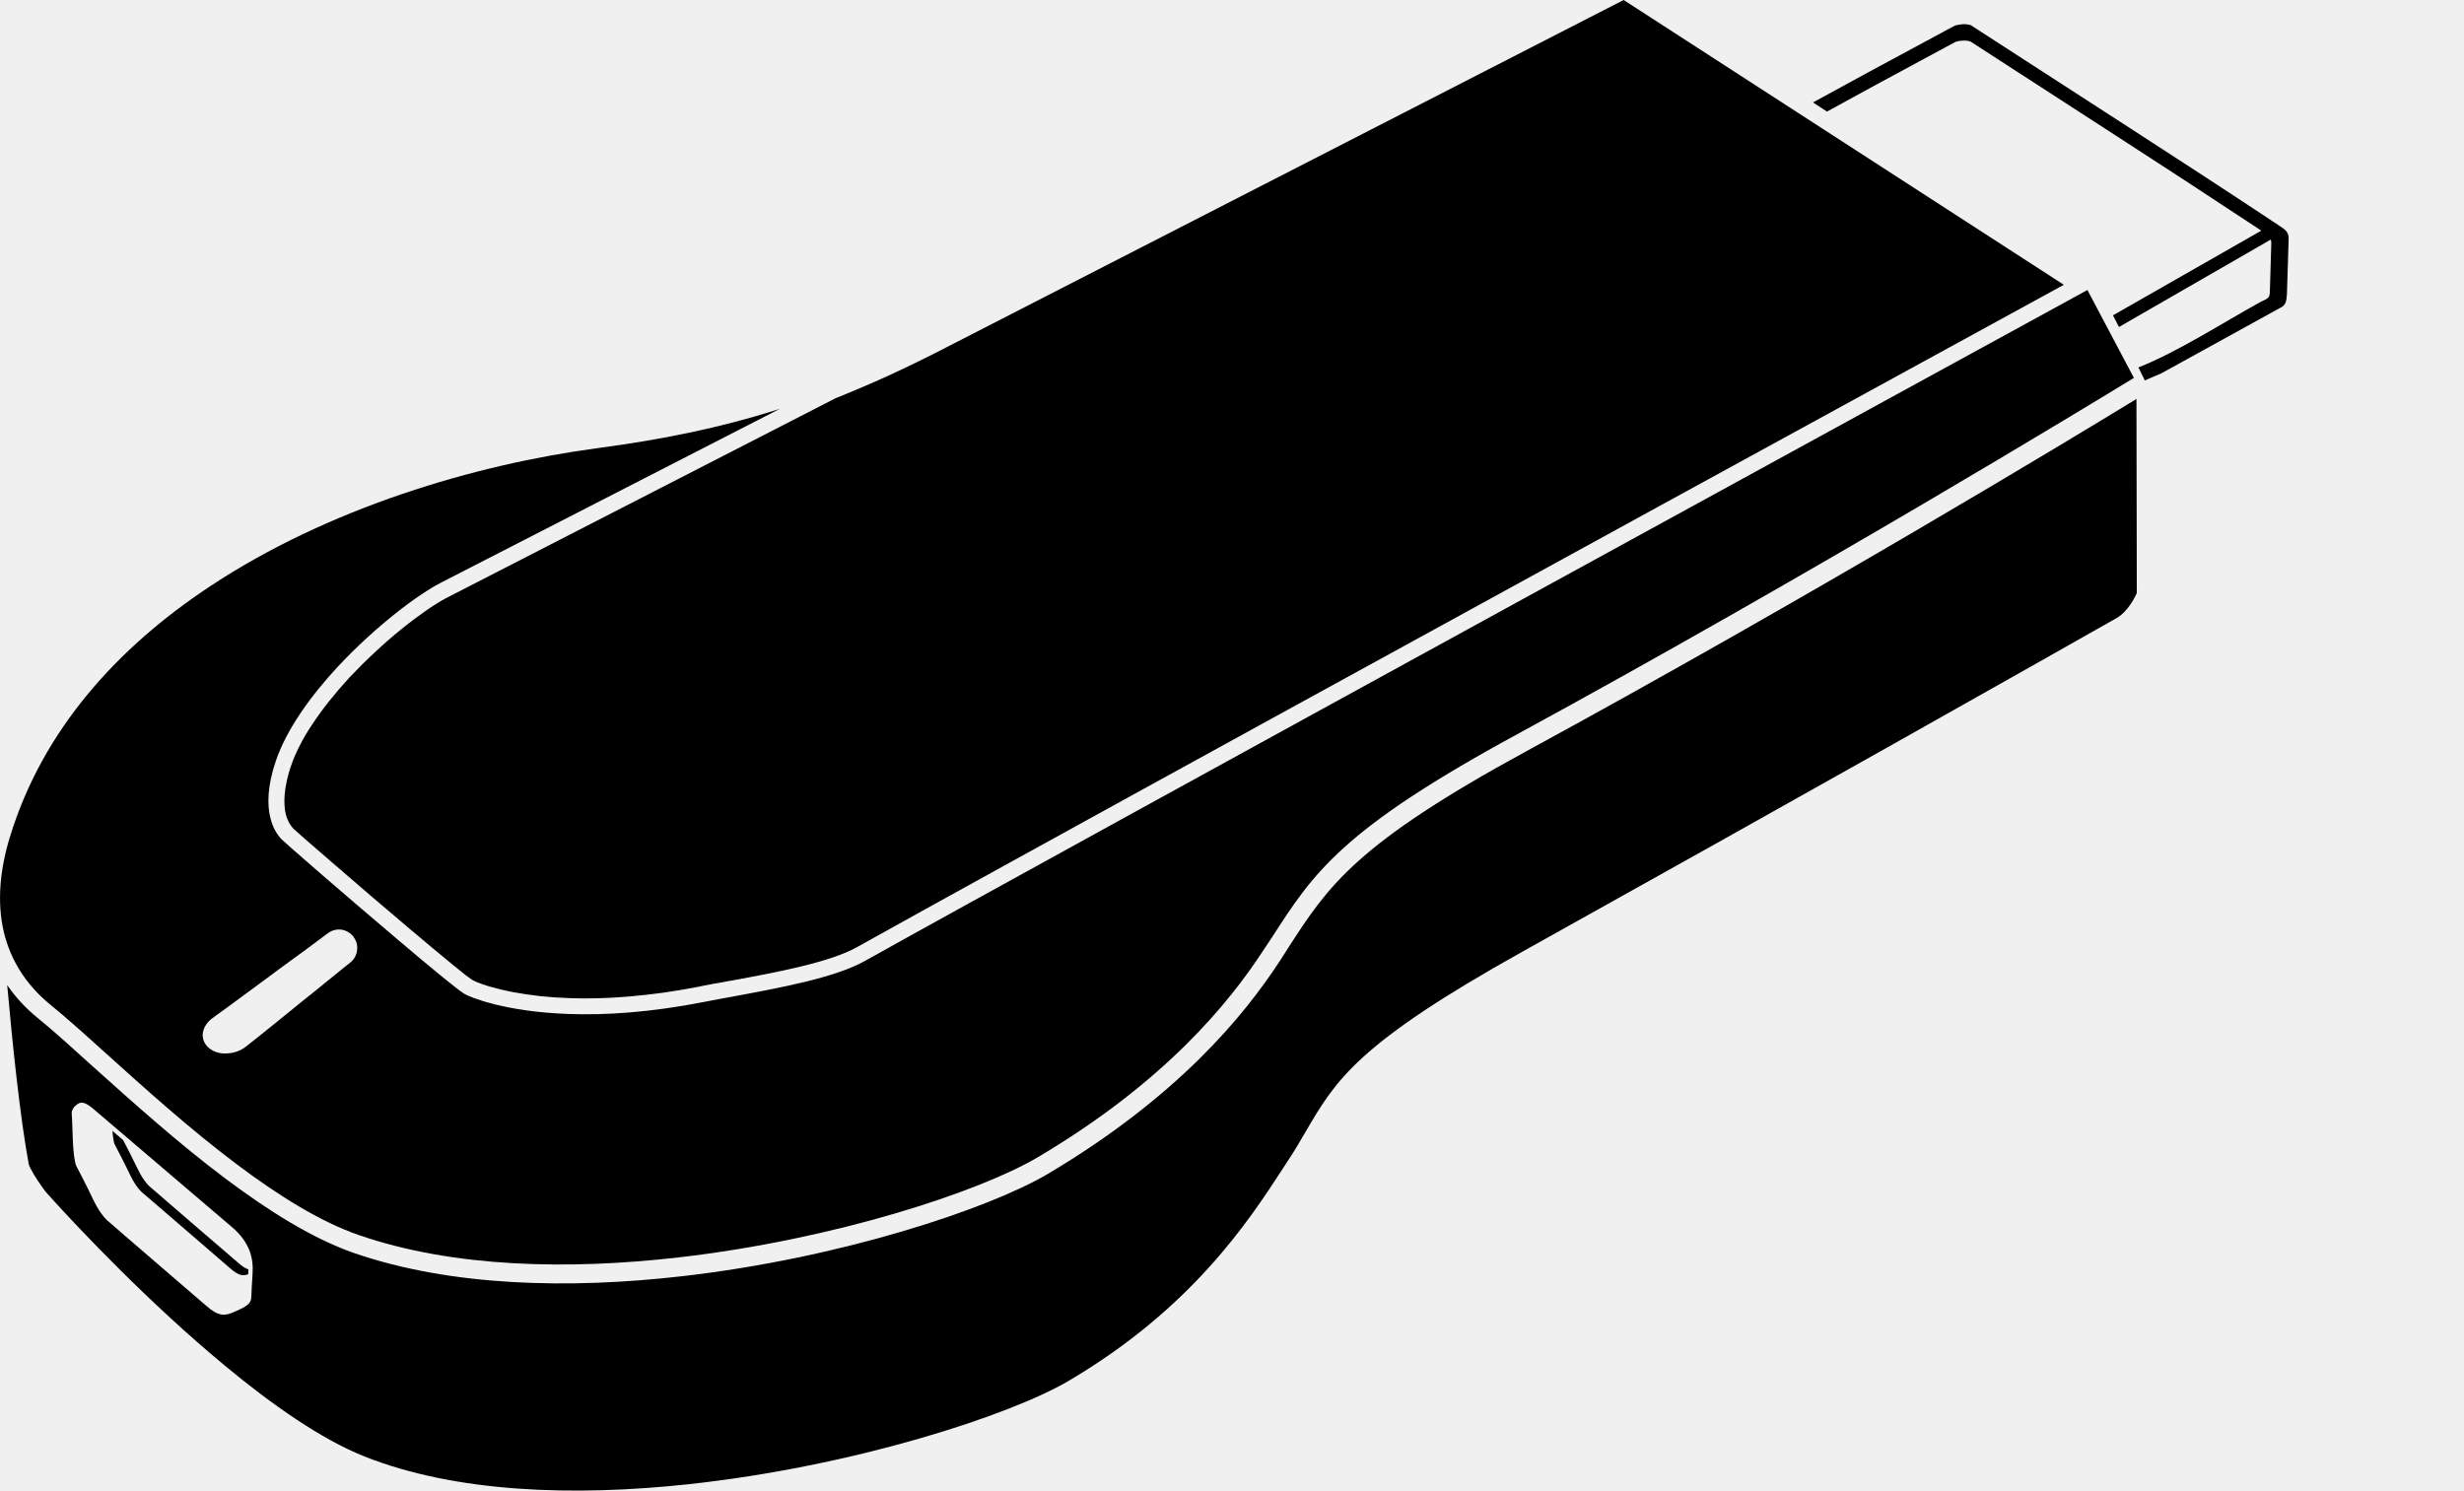
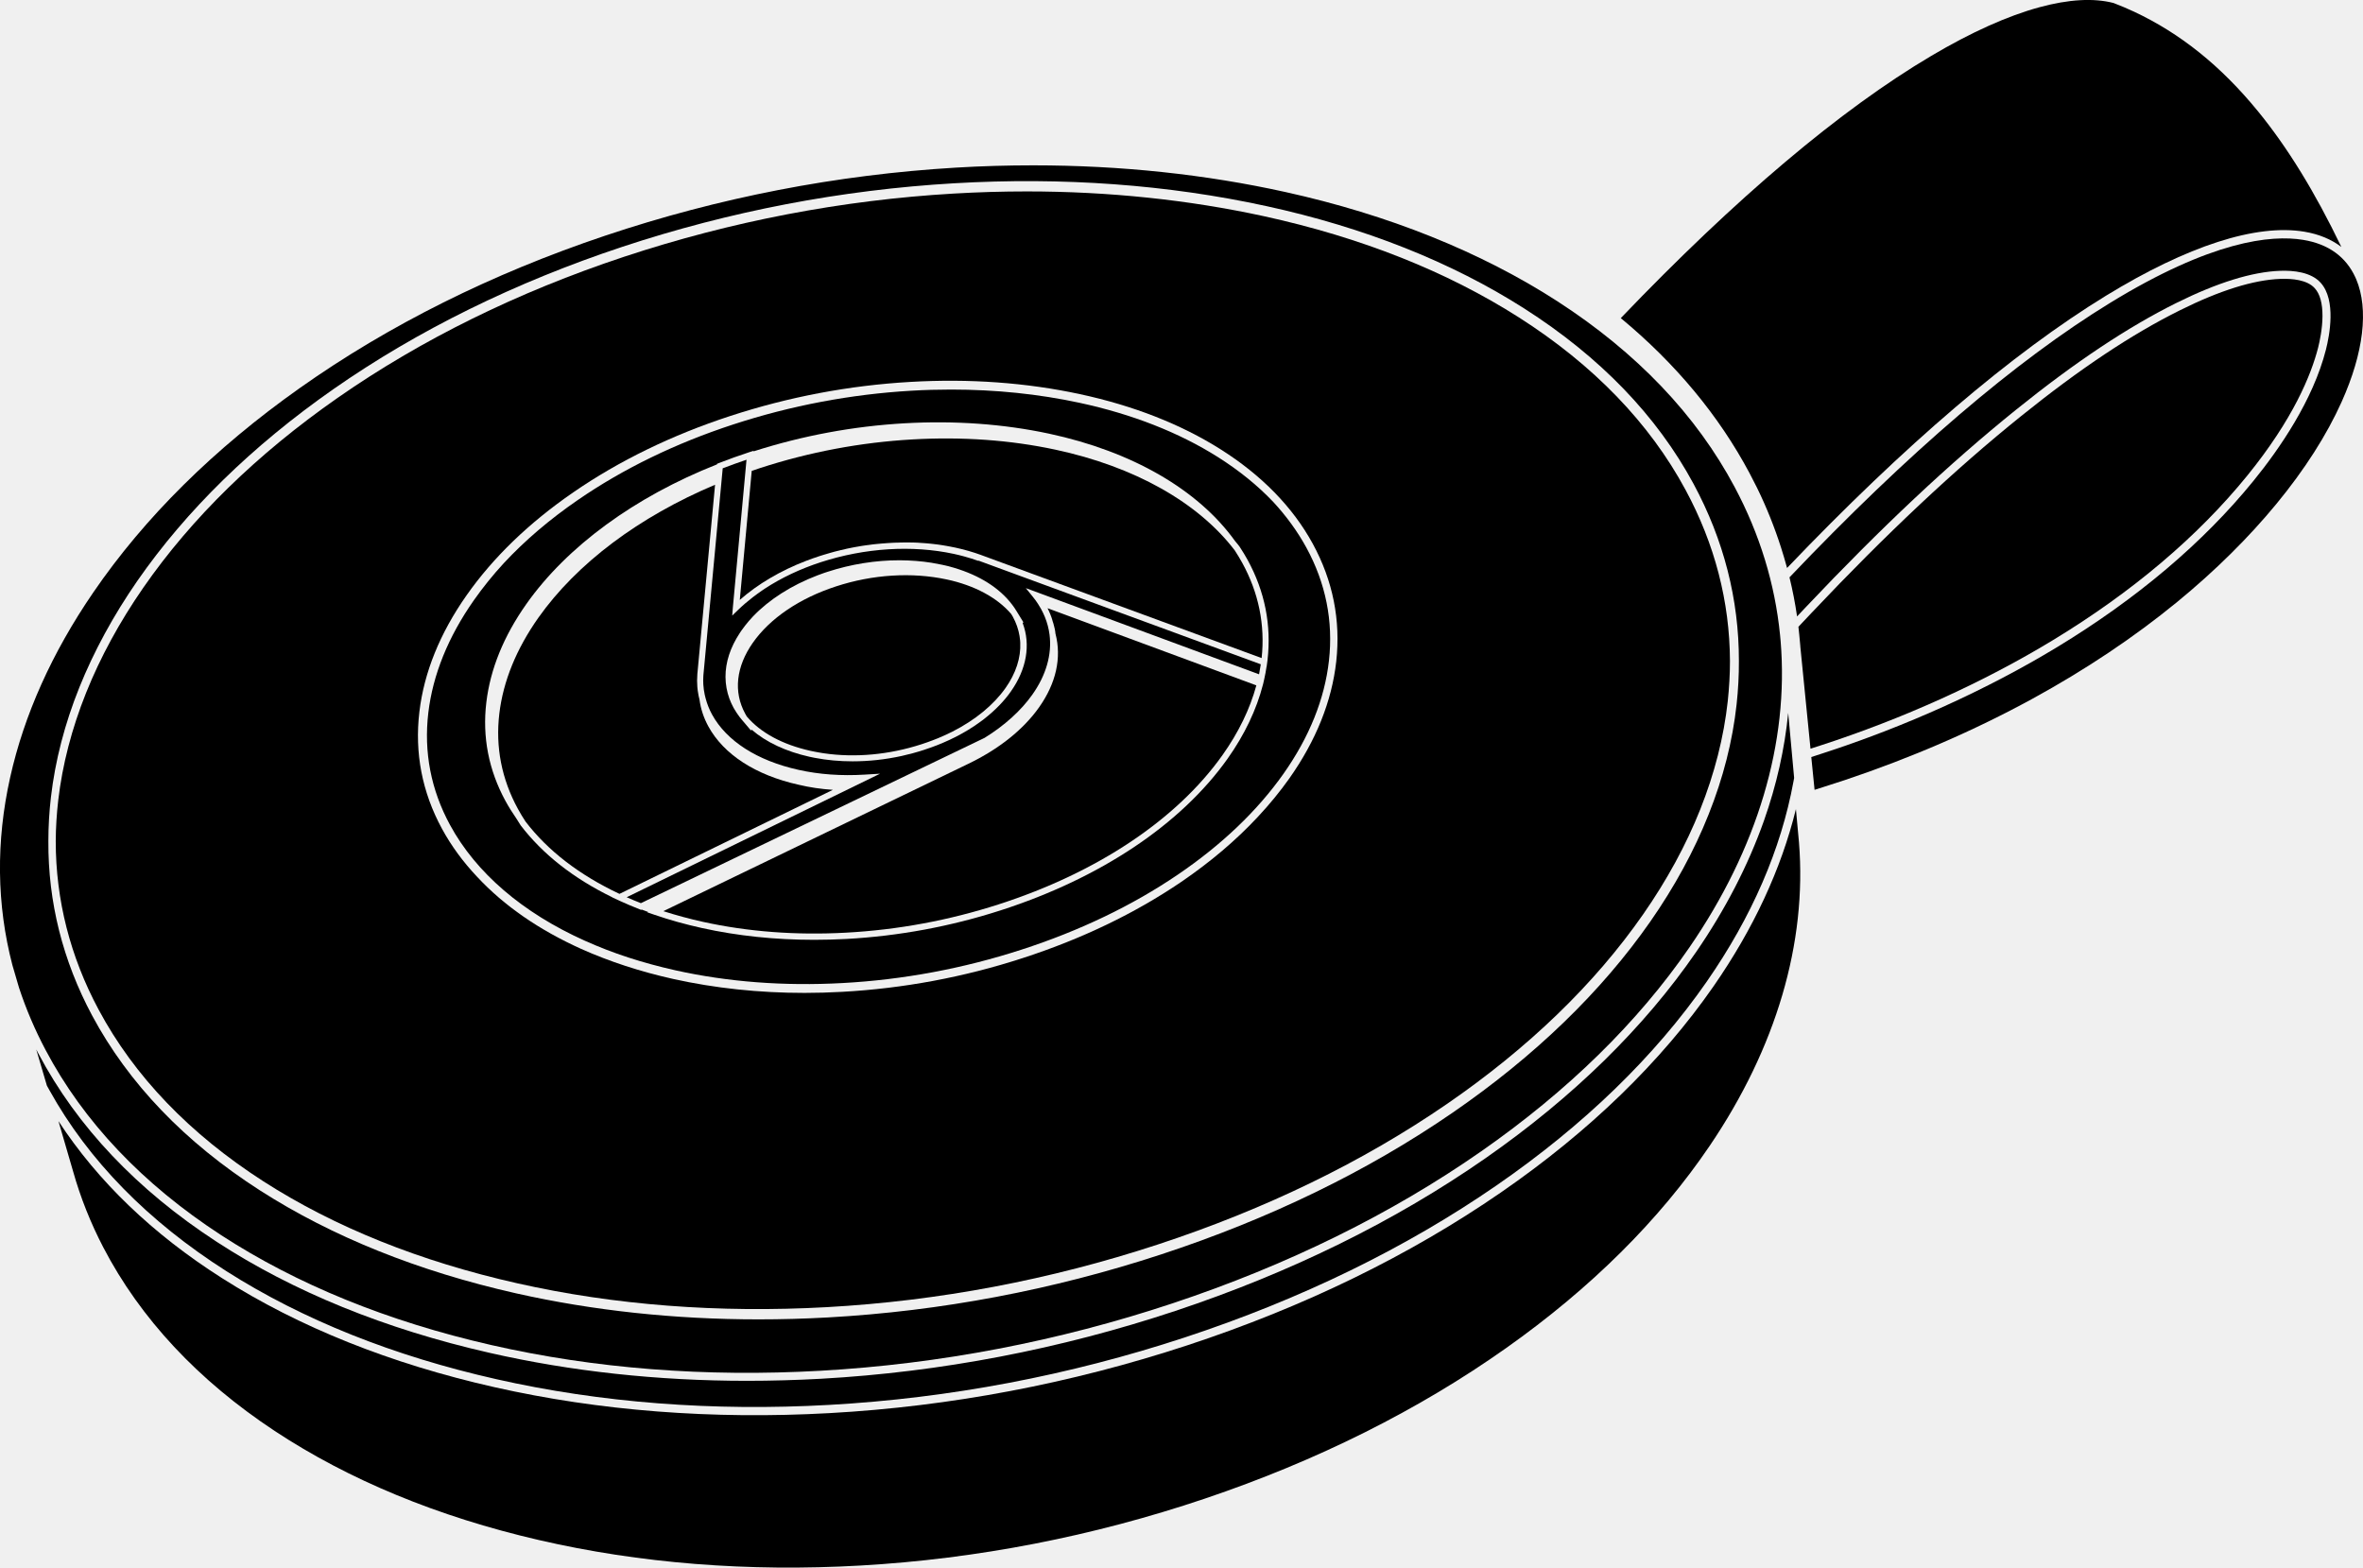
- <svg xmlns="http://www.w3.org/2000/svg" version="1.1" id="Layer_1" x="0px" y="0px" viewBox="0 0 2619.26 1584.8" style="enable-background:new 0 0 2619.26 1584.8;" xml:space="preserve">
+ <svg xmlns="http://www.w3.org/2000/svg" version="1.1" id="Layer_1" x="0px" y="0px" viewBox="0 0 3306.9 2193.9" style="enable-background:new 0 0 3306.9 2193.9;" xml:space="preserve">
  <style type="text/css">
- 	.st0{stroke:#FFFFFF;stroke-width:4.611;}
+ 	.st0{fill-rule:evenodd;clip-rule:evenodd;}
</style>
-   <g id="Layer_x0020_1">
-     <path d="M311.8,880.98c0.86,0.74,5.53,4.92,12.91,11.43c7.99,6.88,19.06,16.6,32.09,27.78c11.68,10.08,25.08,21.51,38.97,33.56   c12.42,10.57,25.2,21.51,37.74,32.09c9.34,7.87,18.44,15.49,26.92,22.62c7.87,6.52,14.88,12.29,20.53,16.97   c5.41,4.43,10.2,8.24,14.02,11.31c2.95,2.21,5.04,3.81,6.39,4.67l0.86,0.49c1.72,1.11,7.38,3.69,17.58,6.76   c6.76,1.97,15.37,4.18,25.69,6.15c8.61,1.6,18.32,3.07,29.14,4.3l0,0c9.59,0.98,20.16,1.72,31.47,2.09h0.25   c9.1,0.37,18.81,0.37,29.01,0.12c10.2-0.25,21.27-0.86,32.95-1.84c11.68-0.98,23.85-2.34,36.51-4.06   c12.05-1.72,24.71-3.81,37.99-6.39l2.09-0.49c1.35-0.25,3.57-0.74,6.39-1.23c2.21-0.37,5.04-0.98,8.36-1.6   c4.67-0.86,7.38-1.35,8.61-1.48c2.09-0.37,4.67-0.86,7.75-1.48l1.72-0.25c47.58-8.73,104.25-19.3,133.27-35.53l0.86-0.49l0,0   c35.9-20.04,92.2-51.27,161.66-89.5c80.65-44.5,179.37-98.72,284.6-156.5c127-69.71,271.2-148.76,405.7-222.4   c197.69-108.19,367.83-201.25,430.04-235.3L1725.96,0l-719.31,368.94l0,0l-3.07,1.6c-10.2,5.29-20.16,10.2-29.75,14.88   c-9.47,4.67-19.18,9.22-29.01,13.77c-9.71,4.43-19.18,8.61-28.52,12.54c-9.59,4.06-18.81,7.99-27.91,11.56L477.4,634.24l0,0l0,0   l0,0c-6.52,3.2-14.38,7.99-23.24,14.02c-8.48,5.9-17.95,12.91-27.66,20.78c-9.22,7.5-18.81,15.74-28.28,24.71   c-8.97,8.24-17.83,17.09-26.43,26.19l-2.21,2.46c-6.76,7.38-13.28,15-19.55,22.87c-6.39,7.99-12.42,16.23-17.83,24.46   c-5.16,7.62-9.71,15.24-13.52,22.87c-3.69,7.13-6.88,14.26-9.22,21.39l-0.61,1.6c-1.72,5.53-3.2,10.57-4.18,15.37   c-1.11,5.16-1.72,9.84-2.09,14.14c-0.37,4.18-0.37,7.87-0.12,11.19c0.12,3.32,0.61,6.27,1.23,8.73l0.12,0.86   c0.49,1.97,1.11,3.69,1.84,5.29c0.74,1.84,1.48,3.32,2.34,4.67c0.74,1.23,1.48,2.21,2.09,3.07c0.61,0.74,1.11,1.35,1.6,1.84h0.12   V880.98z" />
-     <path d="M748.23,1065.26c-57.17,11.19-104.87,14.14-142.73,12.79c-68.97-2.21-106.71-18.19-112.24-21.64   c-7.25-4.55-36.88-28.89-70.69-57.66c-54.58-46.1-120.6-103.51-123.43-106.59c-2.46-2.83-8.85-9.71-11.93-23.48   c-3.07-12.91-3.32-32.46,6.15-60.12c11.56-33.69,37.13-68.97,66.02-100.07c39.09-41.8,84.46-76.47,110.28-89.5l359.47-184.41   c-1.72,0.49-3.69,1.11-5.66,1.84c-58.03,18.19-118.02,30.73-188.71,40.08c-129.58,17.33-285.71,63.44-411.97,147.16   C125.18,688.33,45.64,775.5,10.72,889.22C0.27,923.02-3.78,958.68,4.33,991.99c6.88,27.66,22.13,54.09,49.42,76.34   c16.35,13.28,36.64,31.47,59.63,52.25c39.96,36.02,88.27,79.66,138.18,117.16c43.77,32.95,88.64,61.1,129.95,75.36   c100.44,34.67,223.01,37.13,339.8,23.73c166.21-19.06,320.01-69.95,381.6-106.34c67.37-39.83,118.27-80.89,156.87-118.88   c38.48-37.99,64.79-73.03,83.35-101.55c4.06-6.02,6.39-9.71,8.85-13.28c44.26-68.72,73.76-114.58,260.51-216   c316.69-172.48,606.95-349.15,655.88-379.02l-49.42-93.43c-99.09,54.22-1089.85,596.13-1299.71,713.41   c-31.84,17.83-91.1,28.64-140.15,37.74C768.52,1061.33,758.31,1063.3,748.23,1065.26z M225.74,1082.47L225.74,1082.47z    M335.89,1052.85c-5.41,4.43-10.2,8.11-13.4,10.7c-7.99,6.52-16.23,13.28-24.71,20.04l-4.06,3.32l-15.61,12.54l-16.23,12.91   c-5.41,4.43-12.42,7.01-19.3,7.5c-6.76,0.74-13.77-0.74-18.93-4.55c-1.97-1.23-3.44-2.7-4.79-4.55c-2.46-3.2-3.44-7.01-3.44-10.7   c0.25-3.81,1.48-7.62,3.93-11.06c1.6-2.34,3.81-4.55,6.39-6.52l18.19-13.15l17.46-12.91c5.53-4.06,11.06-7.99,16.35-12.05   c5.29-3.81,10.57-7.62,15.61-11.56c8.48-6.15,14.14-10.33,19.67-14.38l9.47-6.88l13.4-9.96c4.3-3.2,8.73-6.52,12.91-9.59l0.25-0.12   c4.3-3.2,9.59-4.18,14.38-3.44c4.79,0.86,9.34,3.44,12.42,7.62l0.12,0.37c3.07,4.06,4.3,9.1,3.57,13.77   c-0.49,4.92-2.83,9.47-6.76,12.79l-7.87,6.27c-5.29,4.3-10.7,8.61-16.23,13.15L335.89,1052.85z" />
-     <path d="M1113.85,1248.07c-63.44,37.37-220.43,89.62-389.22,108.8c-119.25,13.65-245.02,10.94-348.29-24.71   c-43.64-15.12-90.24-44.38-135.6-78.31c-51.27-38.36-100.56-82.86-141.63-119.62c-22.5-20.41-42.41-38.48-58.64-51.63   c-13.4-10.82-24.22-22.74-32.82-35.28c5.66,62.94,13.65,140.27,22.87,190.19c0.37,2.09,2.95,6.76,6.02,12.05   c5.04,8.11,11.19,16.72,13.65,19.42c36.64,40.69,110.15,117.78,188.59,182.69c50.53,42.05,103.02,78.56,148.26,96.63   c97.24,38.73,222.76,42.78,344.11,29.75c176.29-18.93,343.49-73.52,405.57-110.4c130.31-77.08,190.19-168.67,227.56-226.21   l3.57-5.53c8.24-12.29,14.38-22.87,20.04-32.7c32.33-55.32,54.83-93.43,230.63-191.54c140.4-78.19,278.82-155.76,392.67-219.81   c116.3-65.4,199.9-112.73,238.75-134.74c11.56-6.52,19.3-21.51,21.51-26.55l-0.37-206.41c-67.74,41.43-345.21,209.36-648.26,374.35   c-182.32,99.21-210.96,143.47-253.62,209.49c-3.2,5.16-6.64,10.45-8.61,13.52c-19.18,29.26-46.35,65.53-86.18,104.74   C1234.82,1165.21,1182.57,1207.26,1113.85,1248.07z M97.27,1177.26L97.27,1177.26z M268.52,1352.82   c-0.37,5.53-0.49,10.57-0.86,14.75c-0.25,7.01-0.61,12.42-0.74,13.4c-0.25,1.6-0.86,3.69-3.81,6.27   c-2.21,1.84-6.02,4.06-12.66,6.88c-5.66,2.58-9.96,4.06-15,3.44c-4.92-0.86-9.71-3.57-16.84-9.84   c-13.03-11.31-98.35-84.58-102.16-88.15c-0.98-0.61-8.97-6.76-16.97-23.36c-7.99-16.97-18.32-36.51-18.32-36.51   c-0.49-0.98-3.2-7.62-3.93-32.46c-0.49-16.47-0.86-21.39-0.98-22.99v-0.74c0-0.98,0-1.23,0.12-1.84v-0.12   c0.37-1.23,0.98-2.46,1.84-3.81c0.74-0.98,1.72-2.09,2.95-2.95l0.12-0.12c2.95-2.21,6.39-4.92,15.74,2.46l0.25,0.12l149.62,127.61   c9.59,8.11,15.12,16.6,18.32,24.71C268.28,1337.7,269.02,1345.69,268.52,1352.82z" />
-     <path d="M252.42,1341.88L252.42,1341.88z M255.49,1355.28c1.72,0.49,3.44,0.49,5.16,0.25c0.98-0.12,2.09-0.37,3.07-0.74l0.25-2.34   v-1.72v-1.23c-0.98-0.25-1.97-0.74-3.07-1.35c-0.61-0.25-1.23-0.61-1.84-0.98c-1.97-1.35-4.06-2.95-6.64-5.29   c-12.05-10.33-90.97-78.19-91.71-79.05c-0.74-0.49-7.5-5.66-14.38-20.16c-2.95-6.02-6.15-12.54-8.97-18.07   c-0.86-1.72-1.72-3.44-2.58-5.04c-1.6-3.2-2.95-5.78-3.93-7.5l-11.31-9.71c0.12,1.72,0.25,3.2,0.37,4.55   c0.98,7.87,1.84,9.47,1.84,9.47c0,0.12,9.47,17.83,16.6,32.82c7.01,14.75,13.89,19.55,13.89,19.55   c0.25,0.25,79.66,68.48,91.84,79.17C248.98,1352.2,252.42,1354.42,255.49,1355.28z" />
-     <line class="st0" x1="2619.23" y1="84.83" x2="2619.23" y2="84.83" />
-     <line class="st0" x1="1187.61" y1="173.59" x2="1187.61" y2="173.59" />
-     <path d="M2403.72,245.26l-157.61,89.99l6.39,12.42l161.3-92.94c0.49,1.11,0.61,2.34,0.61,3.69v0.37l-0.12,4.06l-1.35,45.49   c-0.25,7.87-0.25,8.24-10.2,12.79c-39.71,21.88-88.39,53.36-129.58,69.46l6.76,13.89l17.95-7.75c-0.12-0.25,0,0.25,0,0   l126.26-69.58c6.02-2.7,6.39-7.99,6.76-12.91l0.12-0.37v-0.25l1.72-55.81l0.12-4.3v-0.37c0-6.64-4.18-9.47-9.96-13.15   c-0.25-0.12-0.74-0.49-1.6-1.11c-67.99-45-91.84-60.36-156.13-102.04c-37.25-24.1-88.02-56.92-169.16-109.42l-0.12-0.25l-0.25-0.12   c-2.09-0.98-5.29-1.35-8.48-1.35c-3.81,0.25-8.11,0.98-9.71,1.84l-89.38,48.19l-60.85,33.19l14.88,9.71l53.97-29.51l82.25-44.38   c1.48-0.74,5.41-1.48,8.97-1.6c2.83,0,5.78,0.25,7.75,1.23l0.12,0.12l0.25,0.12c74.62,48.31,121.22,78.56,155.52,100.69   c59.01,38.23,81.02,52.49,143.59,93.8h0.12L2403.72,245.26z" />
-   </g>
+   <path class="st0" d="M2517.6,1179.1c11.3,140.4-31.9,287.2-124.9,424.4c-70.4,104-166.3,199.3-285,283.2  c-122.7,86.8-264.5,157.7-421.7,210.7c-156.5,52.8-318.5,84.3-481.6,93.6c-157.6,9-309.1-3-450.4-35.7  c-141.4-32.7-265.7-84.1-369.5-152.6c-107.3-70.9-188.1-157.4-239.9-256.9c-17.8-34.2-32-69.9-42.2-106.1l-20.6-70.7  c54.9,84.1,131.8,158.1,229.1,219.9c107.5,68.4,235.7,119.7,381.1,152.5c147.1,33.2,304.8,45.4,468.8,36.3  c169.6-9.4,338.1-41.4,500.8-94.9c163.5-53.8,311.1-125.8,438.8-213.9c123.8-85.4,223.9-182.5,297.5-288.4  c55.9-80.5,94.7-163.9,115.4-248.1L2517.6,1179.1z" />
+   <path class="st0" d="M2502.5,997.7l8.3,91l-0.9,4.9c-17.4,95.1-58.3,189.4-121.4,280.2c-72.8,104.8-171.9,200.9-294.6,285.5  c-126.8,87.5-273.5,159-435.9,212.5c-161.7,53.2-329.2,85-497.8,94.4c-162.9,9.1-319.6-3-465.6-36c-144.1-32.5-271.1-83.3-377.5-151  c-110-70-193.4-155.2-247.9-253.4l-3.6-6.5l-14.9-50.6c1,2,2.1,4,3.1,5.9c54,102.1,137.9,190.7,249.4,263.3  c107.3,69.9,235.8,122.2,381.8,155.4c114.1,26,235.4,39.2,360.6,39.2c34,0,68.9-1,103.4-2.9c167.9-9.4,334.7-41.4,495.7-94.9  c161.8-53.8,308-125.8,434.4-213.9c122.5-85.4,221.6-182.5,294.5-288.4c41-59.6,72.9-121.5,95-183.9  C2486.3,1098.4,2497.6,1047.8,2502.5,997.7" />
+   <path class="st0" d="M2430.3,985.7c2.2-20.2,3.3-40.7,3.2-60.7c0.1-86.1-21.2-169.4-63.4-247.7c-51.4-95.4-131.1-178-236.9-245.5  c-102-65.1-223.6-113.4-361.2-143.4c-137.7-30-284.7-40.8-436.8-31.9c-157.5,9.2-313.7,39.1-464.2,88.9  c-150.2,49.8-286.3,116.8-404.4,199.2C353,624,260.7,714.3,192.3,812.8c-33.6,48.5-60.9,98.7-81.2,149.1  c-20.5,51-33.9,102.7-39.8,153.6c-2.4,20.5-3.6,41.2-3.6,61.6c-0.5,85.2,20.1,167.4,61.3,244.3c50.8,94.8,129.7,177.1,234.5,244.4  c100.9,64.8,221.7,113.4,358.9,144.3c107.3,24.1,221.3,36.4,339,36.4c32,0,64.7-0.9,97.2-2.7c157.8-8.8,314.6-38.4,466-88.1  c152.1-49.9,289.5-116.7,408.3-198.5c115.2-79.3,208.3-169.4,276.8-267.7c33.8-48.5,61.2-98.8,81.3-149.4  C2411.5,1088.9,2424.7,1037,2430.3,985.7 M2491.9,897.3c11.8,141.8-32.3,290.1-127.7,428.7c-72.1,104.8-170.2,200.9-291.6,285.5  c-125.5,87.5-270.7,159-431.5,212.5c-160.1,53.2-325.9,85-492.8,94.4c-161.3,9.1-316.3-3-460.9-36c-144.7-33-271.9-84.8-378.1-153.9  c-109.8-71.5-192.4-158.6-245.5-259c-15-28.3-27.5-57.7-37.2-87.2l-9.3-31.8c-22-84.4-23.1-172.7-3.1-262.4  c19.5-87.6,58.6-174.7,116.3-258.9c71.9-105.1,169.1-201.3,289-286.1c124.7-88.2,268.4-159.9,427.2-213.2  c159.1-53.4,324.3-85.4,490.9-95.3c36.3-2.2,72.9-3.2,108.6-3.2c122.1,0,240.8,12.6,352.9,37.4c71.5,15.8,140,36.7,203.5,62.2  c64.1,25.7,123.6,56.2,177,90.7c110.9,71.7,194.4,159.2,248.1,260.2c35,65.7,56.3,135.3,63.4,206.8L2491.9,897.3z" />
+   <path class="st0" d="M1870,925.8c6.4-57.6-4.6-113.1-32.9-164.9c-28.1-51.4-71.6-95.9-129.3-132.3c-55.5-35-121.7-60.9-196.5-77  c-74.8-16.1-154.7-21.9-237.3-17.1c-85.6,4.9-170.4,21-252.1,47.7c-81.6,26.7-155.6,62.7-219.7,106.9  c-61.9,42.6-112.1,91.1-149.3,144.1c-37.3,53.1-59.5,108-66,163.1c-6.8,57.4,3.8,112.4,31.6,163.5c12.9,23.8,29.5,46.5,49.4,67.5  c37.6,40.4,86.6,74.2,145.4,100.7c39.3,17.6,82.6,31.8,128.9,42.1c58.1,12.9,119.9,19.5,183.7,19.5c17.3,0,35.1-0.5,52.7-1.5  c85.5-4.7,170.5-20.5,252.5-47.2c82.4-26.7,156.9-62.5,221.3-106.2c41.2-28,77.5-58.8,108-91.6c16.2-17.3,30.9-35.3,43.9-53.6  C1841.7,1036.5,1863.8,981.4,1870,925.8 M2421,925c0,18.7-1.1,37.6-3.1,56.4c-5.5,50.3-18.5,101.2-38.5,151.4  c-19.8,49.8-46.8,99.3-80.1,147.1c-67.7,97.2-159.9,186.3-273.9,264.8c-117.9,81.2-254.3,147.5-405.4,197.1  c-150.4,49.4-306.2,78.9-463,87.6c-151.5,8.4-297.2-2.8-433.1-33.4c-136-30.6-255.5-78.6-355.3-142.7  C265.4,1586.9,187.8,1506.1,138,1413c-39.8-74.3-60-153.6-60-235.8c0.1-18.9,1.3-38.1,3.5-57.2c5.8-49.9,19-100.6,39.1-150.7  c19.9-49.6,46.8-99,80-146.9c67.5-97.4,158.9-186.7,271.5-265.3c117.2-81.8,252.2-148.3,401.4-197.8  c149.5-49.5,304.7-79.3,461.2-88.4c34.1-2,68.5-3,102.1-3c114.7,0,226.3,11.7,331.6,34.6c136.3,29.7,256.6,77.5,357.5,141.9  c104.2,66.5,182.6,147.7,233,241.3C2399.8,761.5,2420.6,841.9,2421,925z" />
+   <path class="st0" d="M1773.8,924.1c5.7-49.1-3.7-96.4-27.9-140.6c-3.3-6-7-12.1-10.9-18l-0.1-0.2c-1.9-2.5-3.9-5.1-6.5-8.1  c-51.7-72-144.2-125.4-260.4-150.3c-63.7-13.6-131.8-18.5-202.2-14.5c-71.7,4.1-142.7,17.3-211.3,39.3l0.1-0.8l-6.2,2  c-14.3,4.7-28.6,9.8-42.4,15.2l-2.5,1l-0.1,0.8c-115.2,45.5-209.9,114.9-266.7,195.3c-31.7,44.9-50.6,91.2-56.1,137.8  c-5.8,48.4,3.3,94.8,26.8,138c4.6,8.4,9.8,16.7,15.4,24.8c1.8,3,3.7,6,5.6,8.9l0.1,0.2c30.8,40.4,74,74.4,128.4,100.9l-0.1,0.1  l10.1,4.7c9.3,4.3,18.9,8.3,28.6,12.1l1.7,0.7l0.9-0.4c2.9,1.1,5.8,2.2,8.8,3.3l-1,0.5l9.8,3.4c21.2,7.3,43.5,13.5,66.6,18.6  c49.7,11,102.5,16.5,157.1,16.5c14.8,0,30-0.4,45-1.2c73.1-4,145.7-17.4,215.8-40c139.7-45,252.4-120.3,317.6-212.1  c23.9-33.7,40.6-68.7,49.7-104.1l0.6-2.5l0,0l0.3-1.3l0.8-3.5c1.3-5.8,2.4-11.7,3.3-17.7l0.1,0L1773.8,924.1L1773.8,924.1z   M1828.2,766.4c27.1,49.7,37.8,102.9,31.6,158.2c-6,53.6-27.4,106.9-63.7,158.4c-36.5,51.7-86.2,99.2-147.7,141  c-63.7,43.3-137.4,78.7-219,105.1c-81.3,26.4-165.5,42.1-250.2,46.7c-81.9,4.5-160.6-1.5-233.9-17.8c-22.8-5.1-44.9-11.1-66.1-18  c-21.2-6.9-41.6-14.8-60.9-23.5c-87.1-39.1-152.3-95.1-188.6-162.1c-26.6-49-36.8-101.7-30.3-156.8c6.3-53.2,27.8-106.4,64-157.9  c12.4-17.6,26.4-35,41.7-51.6c29.4-31.6,64.2-61.3,103.5-88.3c63.4-43.7,136.6-79.3,217.3-105.7c81-26.5,165-42.4,249.8-47.3  c18.6-1.1,37-1.6,55.3-1.6c62.2,0,122.4,6.2,179.6,18.5c73.8,15.9,138.9,41.4,193.5,75.8c29.8,18.8,56,40,77.8,63  C1800.3,722.4,1815.9,743.9,1828.2,766.4z" />
+   <path class="st0" d="M1738.4,787.6c23,41.9,32.2,86.8,27.2,133.4l-391.4-143.8l-1.3-0.5c-11.3-4.1-23.4-7.6-35.9-10.3  c-1.7-0.4-3.4-0.7-5.1-1l-1.4-0.3c-1.3-0.2-2.6-0.5-3.9-0.7l-1.5-0.3c-1.6-0.3-3.2-0.5-4.7-0.8l-0.5-0.1c-1.8-0.3-3.5-0.5-5.3-0.8  l-1.4-0.2c-1.3-0.2-2.6-0.4-4-0.5l-1.6-0.2c-1.5-0.2-2.9-0.3-4.4-0.5l-0.9-0.1c-1.8-0.2-3.5-0.4-5.3-0.5l-1.4-0.1  c-1.3-0.1-2.7-0.2-4-0.3l-1.7-0.1c-1.4-0.1-2.8-0.2-4.2-0.3l-1.2-0.1c-1.8-0.1-3.6-0.2-5.3-0.2l-1.3,0c-1.4,0-2.7-0.1-4.1-0.1  c-0.6,0-1.2,0-1.8,0c-1.3,0-2.7,0-4,0l-2,0c-0.3,0-0.5,0-0.8,0l-0.6,0c-1.7,0-3.4,0-5.1,0.1c-0.8,0-1.6,0-2.4,0.1  c-1.6,0-3.1,0.1-4.7,0.1l-0.2,0c-0.7,0-1.4,0.1-2.1,0.1c-1.8,0.1-3.5,0.2-5.3,0.3l-1.6,0.1c-2.3,0.1-4.6,0.3-6.9,0.5l-1.5,0.1  c-1.8,0.2-3.6,0.3-5.4,0.5l-2.3,0.2c-1.6,0.2-3.2,0.3-4.8,0.5l-0.2,0c-0.7,0.1-1.4,0.2-2.1,0.3c-1.7,0.2-3.4,0.4-5.2,0.7l-1.8,0.2  c-2.3,0.3-4.6,0.7-6.9,1l-1.1,0.2c-1.9,0.3-3.8,0.6-5.8,1c-0.6,0.1-1.2,0.2-1.8,0.3l-0.5,0.1c-1.6,0.3-3.2,0.6-4.8,0.9  c-0.8,0.2-1.6,0.3-2.4,0.5c-1.6,0.3-3.3,0.7-5,1l-0.7,0.2c-0.4,0.1-0.9,0.2-1.3,0.3c-2.3,0.5-4.6,1-6.9,1.6l-0.7,0.2  c-2,0.5-4.1,1-6.1,1.5c-0.5,0.1-1.1,0.3-1.6,0.4l-0.6,0.2c-1.6,0.4-3.1,0.8-4.7,1.3c-0.8,0.2-1.6,0.5-2.4,0.7  c-1.6,0.5-3.2,0.9-4.7,1.4l-0.7,0.2c-0.5,0.1-0.9,0.3-1.4,0.4c-2.3,0.7-4.5,1.4-6.7,2.1c-6.1,2-12.3,4.2-18.3,6.5  c-35.7,13.7-67.5,32.5-92.6,54.6L1052,659c3.9-1.3,7.9-2.7,11.9-4c69-22.4,140.6-35.9,212.9-40c69.7-4,137,0.8,200.1,14.3  c110.7,23.7,199.8,73.8,251.1,141C1731.7,776,1735.2,781.8,1738.4,787.6" />
+   <path class="st0" d="M1432.2,870.9l-9.9-16.1c-0.1-0.2-0.2-0.4-0.3-0.5l-0.2-0.3c-0.4-0.6-0.7-1.1-1.1-1.7c-0.2-0.3-0.4-0.6-0.6-1  l-0.1-0.1c-0.4-0.7-0.9-1.3-1.4-2l-0.4-0.6c-0.6-0.8-1.2-1.6-1.8-2.4c-17.5-23.2-45.6-41-81.1-51.5l-0.2-0.1c-1.3-0.4-2.7-0.8-4-1.1  l-1-0.3c-1.1-0.3-2.2-0.6-3.3-0.9c-0.4-0.1-0.9-0.2-1.3-0.3l-1.3-0.3c-0.6-0.1-1.2-0.3-1.7-0.4c-1.5-0.4-3-0.7-4.6-1  c-4.7-1-9.5-1.9-14.3-2.7c-14.4-2.3-29.3-3.4-44.4-3.5c-33.5-0.1-68.4,5.5-100.9,16.1c-1.6,0.5-3.3,1.1-4.9,1.6  c-3.2,1.1-6.5,2.3-9.6,3.5c-36.3,13.9-67.5,33.8-90.1,57.5c-2,2.1-3.9,4.2-5.7,6.3c-1.8,2.1-3.6,4.3-5.3,6.5  c-1.7,2.2-3.4,4.4-4.9,6.6c-0.8,1.1-1.6,2.3-2.3,3.4c-13.5,20.4-20.3,41.2-20.2,61.9c0.1,10.3,1.9,20.4,5.4,30.1  c1.6,4.3,3.5,8.6,5.8,12.8c0.5,0.9,1,1.8,1.6,2.7c0.2,0.3,0.3,0.5,0.5,0.8l0.1,0.1c0.4,0.6,0.7,1.2,1.1,1.8l0.1,0.2  c0.2,0.3,0.3,0.5,0.5,0.8c0.5,0.7,1,1.5,1.5,2.2c0.3,0.4,0.5,0.8,0.8,1.2l0.1,0.1c0.4,0.5,0.7,1,1.1,1.5c0.3,0.4,0.6,0.8,0.9,1.3  c0.3,0.4,0.6,0.8,1,1.3l0.2,0.2c0.3,0.4,0.6,0.7,0.9,1.1c0.2,0.3,0.5,0.6,0.7,0.9l0.4,0.5c0.4,0.4,0.7,0.9,1.1,1.3l11.7,13.8  l1.2-0.9c20.3,17.5,48.1,30.5,80.8,37.8c2.4,0.5,4.9,1,7.3,1.5c17,3.3,34.9,4.9,53.1,4.9c22.7,0,45.8-2.5,68.6-7.5  c10.4-2.3,20.8-5.1,30.9-8.4c6.1-2,12.3-4.2,18.3-6.5c5.9-2.3,11.6-4.8,17.1-7.3c3.1-1.5,6.3-3,9.3-4.5c6.1-3.1,12.1-6.5,17.9-10  c2.8-1.7,5.7-3.6,8.9-5.7c3.9-2.7,7.8-5.4,11.4-8.1c0.9-0.7,1.7-1.3,2.5-2c14.7-11.6,27-24.2,36.5-37.7c22.1-31.3,28-65.3,16.6-95.8  c0,0,0-0.1,0-0.1L1432.2,870.9z M1369.9,784.8l394.5,144.9c-0.7,4.6-1.5,9.3-2.4,14l-326.4-120.6l9.8,12.1c2.7,3.3,5.2,6.7,7.4,10.2  c1.5,2.3,2.9,4.6,4.2,7c1.9,3.6,3.7,7.2,5.2,10.9c3.3,8.1,5.5,16.5,6.6,25c3.5,27.6-4.8,56.7-24.2,84  c-15.8,22.3-38.9,43.2-66.8,60.4l-480.9,231.3c-6.7-2.6-13.4-5.4-19.9-8.3l354.6-172.9l-21.5,1.3c-32.5,2-63.7-0.2-92.7-6.7  c-57.7-12.8-100.6-40.3-120.9-77.4c-4-7.3-7-14.9-9-22.6c-0.4-1.3-0.7-2.7-1-4c0-0.1-0.1-0.2-0.1-0.4l-0.1-0.4  c-0.2-1.1-0.4-2.2-0.6-3.3c0-0.2-0.1-0.5-0.1-0.7l-0.2-1c-0.1-0.8-0.3-1.6-0.4-2.3c0-0.2-0.1-0.5-0.1-0.7l-0.1-1.1  c-0.1-0.8-0.2-1.5-0.2-2.3c0-0.2,0-0.5-0.1-0.7l-0.1-1c-0.1-0.8-0.1-1.6-0.2-2.4c0-0.2,0-0.4,0-0.6l0-0.7c0-1-0.1-1.9-0.1-2.9  c0-0.1,0-0.3,0-0.4l0-0.5c0-1.1,0-2.2,0.1-3.3l0-0.7c0.1-1.2,0.1-2.4,0.2-3.5l27-289.1c10.9-4.2,22.1-8.2,33.3-12l-19.1,206.8  l-0.9,11.3l8.2-7.9c6.4-6.2,13.4-12.2,20.8-17.9c4.2-3.2,8.6-6.4,13.1-9.5c1.1-0.8,2.3-1.5,3.4-2.3c23.2-15.2,49.6-27.7,78.5-37.1  c61.6-20,127.7-24.2,186.2-11.6c4.7,1,9.5,2.2,14.3,3.5c6.5,1.8,13,3.8,19.2,6l0.6,0.2C1369.4,784.6,1369.7,784.7,1369.9,784.8z" />
+   <path class="st0" d="M1466,851.2l292.2,108c-9,33.1-24.9,65.9-47.4,97.6c-64.1,90.3-175.4,164.5-313.3,208.9  c-69.4,22.4-141.3,35.7-213.7,39.6c-69.9,3.8-137.1-1.3-199.8-15.1c-19.1-4.2-37.8-9.3-55.7-15l426.7-206.2  c42.7-20.5,77-47.8,99-78.9c23.9-33.7,31.9-69.4,23.1-103.2c0-0.2-0.1-0.4-0.1-0.6l-0.1-0.8c0-0.3-0.1-0.7-0.1-1  c0-0.3-0.1-0.5-0.1-0.8l-0.1-0.7c-0.1-0.3-0.1-0.7-0.2-1c0-0.3-0.1-0.5-0.1-0.8l-0.2-0.8c-0.1-0.3-0.1-0.6-0.2-1  c-0.1-0.2-0.1-0.5-0.2-0.7l-0.2-0.8c-0.1-0.3-0.1-0.7-0.2-1c-0.1-0.2-0.1-0.5-0.2-0.7l-0.2-0.7c-0.1-0.4-0.2-0.8-0.3-1.2  c-0.1-0.2-0.1-0.4-0.2-0.7l-0.1-0.5c-0.1-0.4-0.2-0.9-0.4-1.3l-0.4-1.2c-0.1-0.4-0.2-0.8-0.4-1.2l-0.3-1.1c-0.1-0.5-0.3-0.9-0.4-1.4  l-0.3-1c-0.2-0.5-0.3-1-0.5-1.5l-0.3-0.9c-0.2-0.5-0.4-1-0.6-1.5l-0.4-1.1c-0.2-0.4-0.3-0.9-0.5-1.3l-0.4-1  c-0.2-0.5-0.4-0.9-0.6-1.3l-0.6-1.4c-0.1-0.3-0.3-0.6-0.4-1c-0.2-0.4-0.4-0.8-0.6-1.2l-0.3-0.6c-0.1-0.2-0.2-0.4-0.3-0.6  C1466.6,852.3,1466.3,851.7,1466,851.2" />
+   <path class="st0" d="M1427.8,899.5c1,20.9-6.1,42.9-20.7,63.5c-16.6,23.5-42.2,44.6-74,60.8l-9.1,4.4c-3.8,1.8-7.8,3.5-11.9,5.2  l-0.6,0.2c-1.4,0.6-2.8,1.1-4.3,1.7c-5.7,2.2-11.6,4.4-17.6,6.3c-45.4,14.7-92.8,19.1-137,12.6c-2.2-0.3-4.5-0.7-7.2-1.2  c-1.6-0.3-3.2-0.6-4.8-0.9c-2.5-0.5-4.5-0.9-6.4-1.3c-39-8.7-69.9-25.3-89.2-48.2c-0.8-1.3-1.5-2.6-2.2-3.9  c-16.6-30.5-12.7-65.7,10.8-99.2c24-34.2,65.3-62.2,116.3-78.8c51.3-16.8,106.4-20.2,155.2-9.7c38.7,8.3,70.7,25.5,90.1,48.4  c0.9,1.4,1.6,2.6,2.2,3.7c4.7,8.6,7.9,17.7,9.4,27c0.3,2,0.6,4.1,0.8,6.2C1427.7,897.4,1427.8,898.4,1427.8,899.5" />
+   <path class="st0" d="M1165.6,1105.4L866.9,1251c-56.1-26.4-100.4-60.5-131.5-101.3c-3.8-5.8-7.4-11.7-10.7-17.8  c-22.7-41.7-31.5-86.5-25.9-133.3c5.4-45.2,23.8-90.4,54.7-134.2c26.7-37.7,61.7-73,104-104.8c42-31.5,90.1-58.8,143.2-81.2  l-24.6,262.9c-0.1,0.7-0.1,1.3-0.2,1.9l0,0.3c-0.5,6.1-0.5,12.2,0,18.1c0,0.2,0,0.4,0.1,0.6l0,0.4c0.1,1.2,0.2,2.3,0.4,3.5  c0,0.3,0.1,0.6,0.1,0.9l0.2,1c0.1,0.8,0.2,1.7,0.4,2.5c0.1,0.4,0.1,0.7,0.2,1.1l0.2,1.2c0.1,0.7,0.3,1.4,0.4,2.1  c0.1,0.4,0.2,0.8,0.3,1.1l0.3,1.3c0.1,0.6,0.3,1.2,0.4,1.7c1.7,13,5.9,25.7,12.4,37.6c21.5,39.4,66.4,68.4,126.5,81.7  C1133.2,1102,1149.2,1104.3,1165.6,1105.4" />
+   <path class="st0" d="M2702.9,78.1c-127.3,75.3-273.5,198.8-434.7,367.1c76.8,63.6,137.4,136.6,180.2,217c3.6,6.8,7.2,13.8,10.6,20.7  c13.2,27,24.4,55.1,33.4,83.2c3.1,9.6,5.9,19.2,8.5,28.8c164.5-172.2,314.7-300.4,446.4-381.1c114.1-69.8,210.1-100.8,277.7-89.5  c20.2,3.4,37.5,10.6,51.6,21.3c-36.8-76.6-75.2-139.1-116.7-189.9c-51.8-63.4-108.5-108.9-173.3-139.3c-9.4-4.4-19.1-8.5-28.8-12.2  c-27.9-7.2-62.8-5.2-103.6,5.9C2809.6,22.2,2758.6,45.1,2702.9,78.1z" />
+   <path class="st0" d="M2581.3,1091.9c93.4-31.3,181.8-69.6,262.7-113.8c74.1-40.5,142.4-86.1,202.8-135.6  c106.5-87.3,188.3-186.7,230.2-280.1c30.9-68.8,38.1-129.7,20.4-171.6l-0.2-0.4l-1-2.3c-13.3-28.9-37.8-46.6-73-52.4  c-45.2-7.5-128.8,1.6-269.9,88c-132.2,80.9-283.3,210.2-449,384.3c4.4,18.1,8,36.5,10.6,54.7l12-12.7  c105.2-111.3,201.5-201.7,294.5-276.6c82.9-66.8,156.3-115.6,224.3-149.4c57.3-28.5,106.2-43.6,145.2-45  c18.5-0.7,43.4,1.7,56.9,16.9c21.7,24.3,12.3,73.5,7.2,93.5c-18,70.7-65,138.9-101.4,183.6c-70.2,86.3-162.7,164.7-274.8,232.7  c-97.8,59.3-211.4,110.8-328.6,148.8l-15.4,5l4.6,45.9C2558.7,1099.1,2578.6,1092.8,2581.3,1091.9z" />
+   <path class="st0" d="M3144.9,665.7c64.5-79.4,89.5-141.3,99.2-179.2c2.2-8.8,6-26.3,6.1-44c0.1-17.9-3.5-31.1-10.8-39.1  c-10.6-11.9-32-13.7-48.1-13.1c-37.4,1.4-84.7,16.1-140.5,43.9c-67.3,33.4-140,81.8-222.3,148.1c-92.6,74.5-188.6,164.6-293.4,275.5  l-18.3,19.4c0.3,2.4,0.6,6.2,1.2,11.4c0.7,6.8,1.1,11.5,1.3,13.9l0.2,2.8l14.2,142.5l13.1-4.2c116.4-37.7,229.2-88.8,326.2-147.7  C2984,828.5,3075.5,751.1,3144.9,665.7z" />
</svg>
